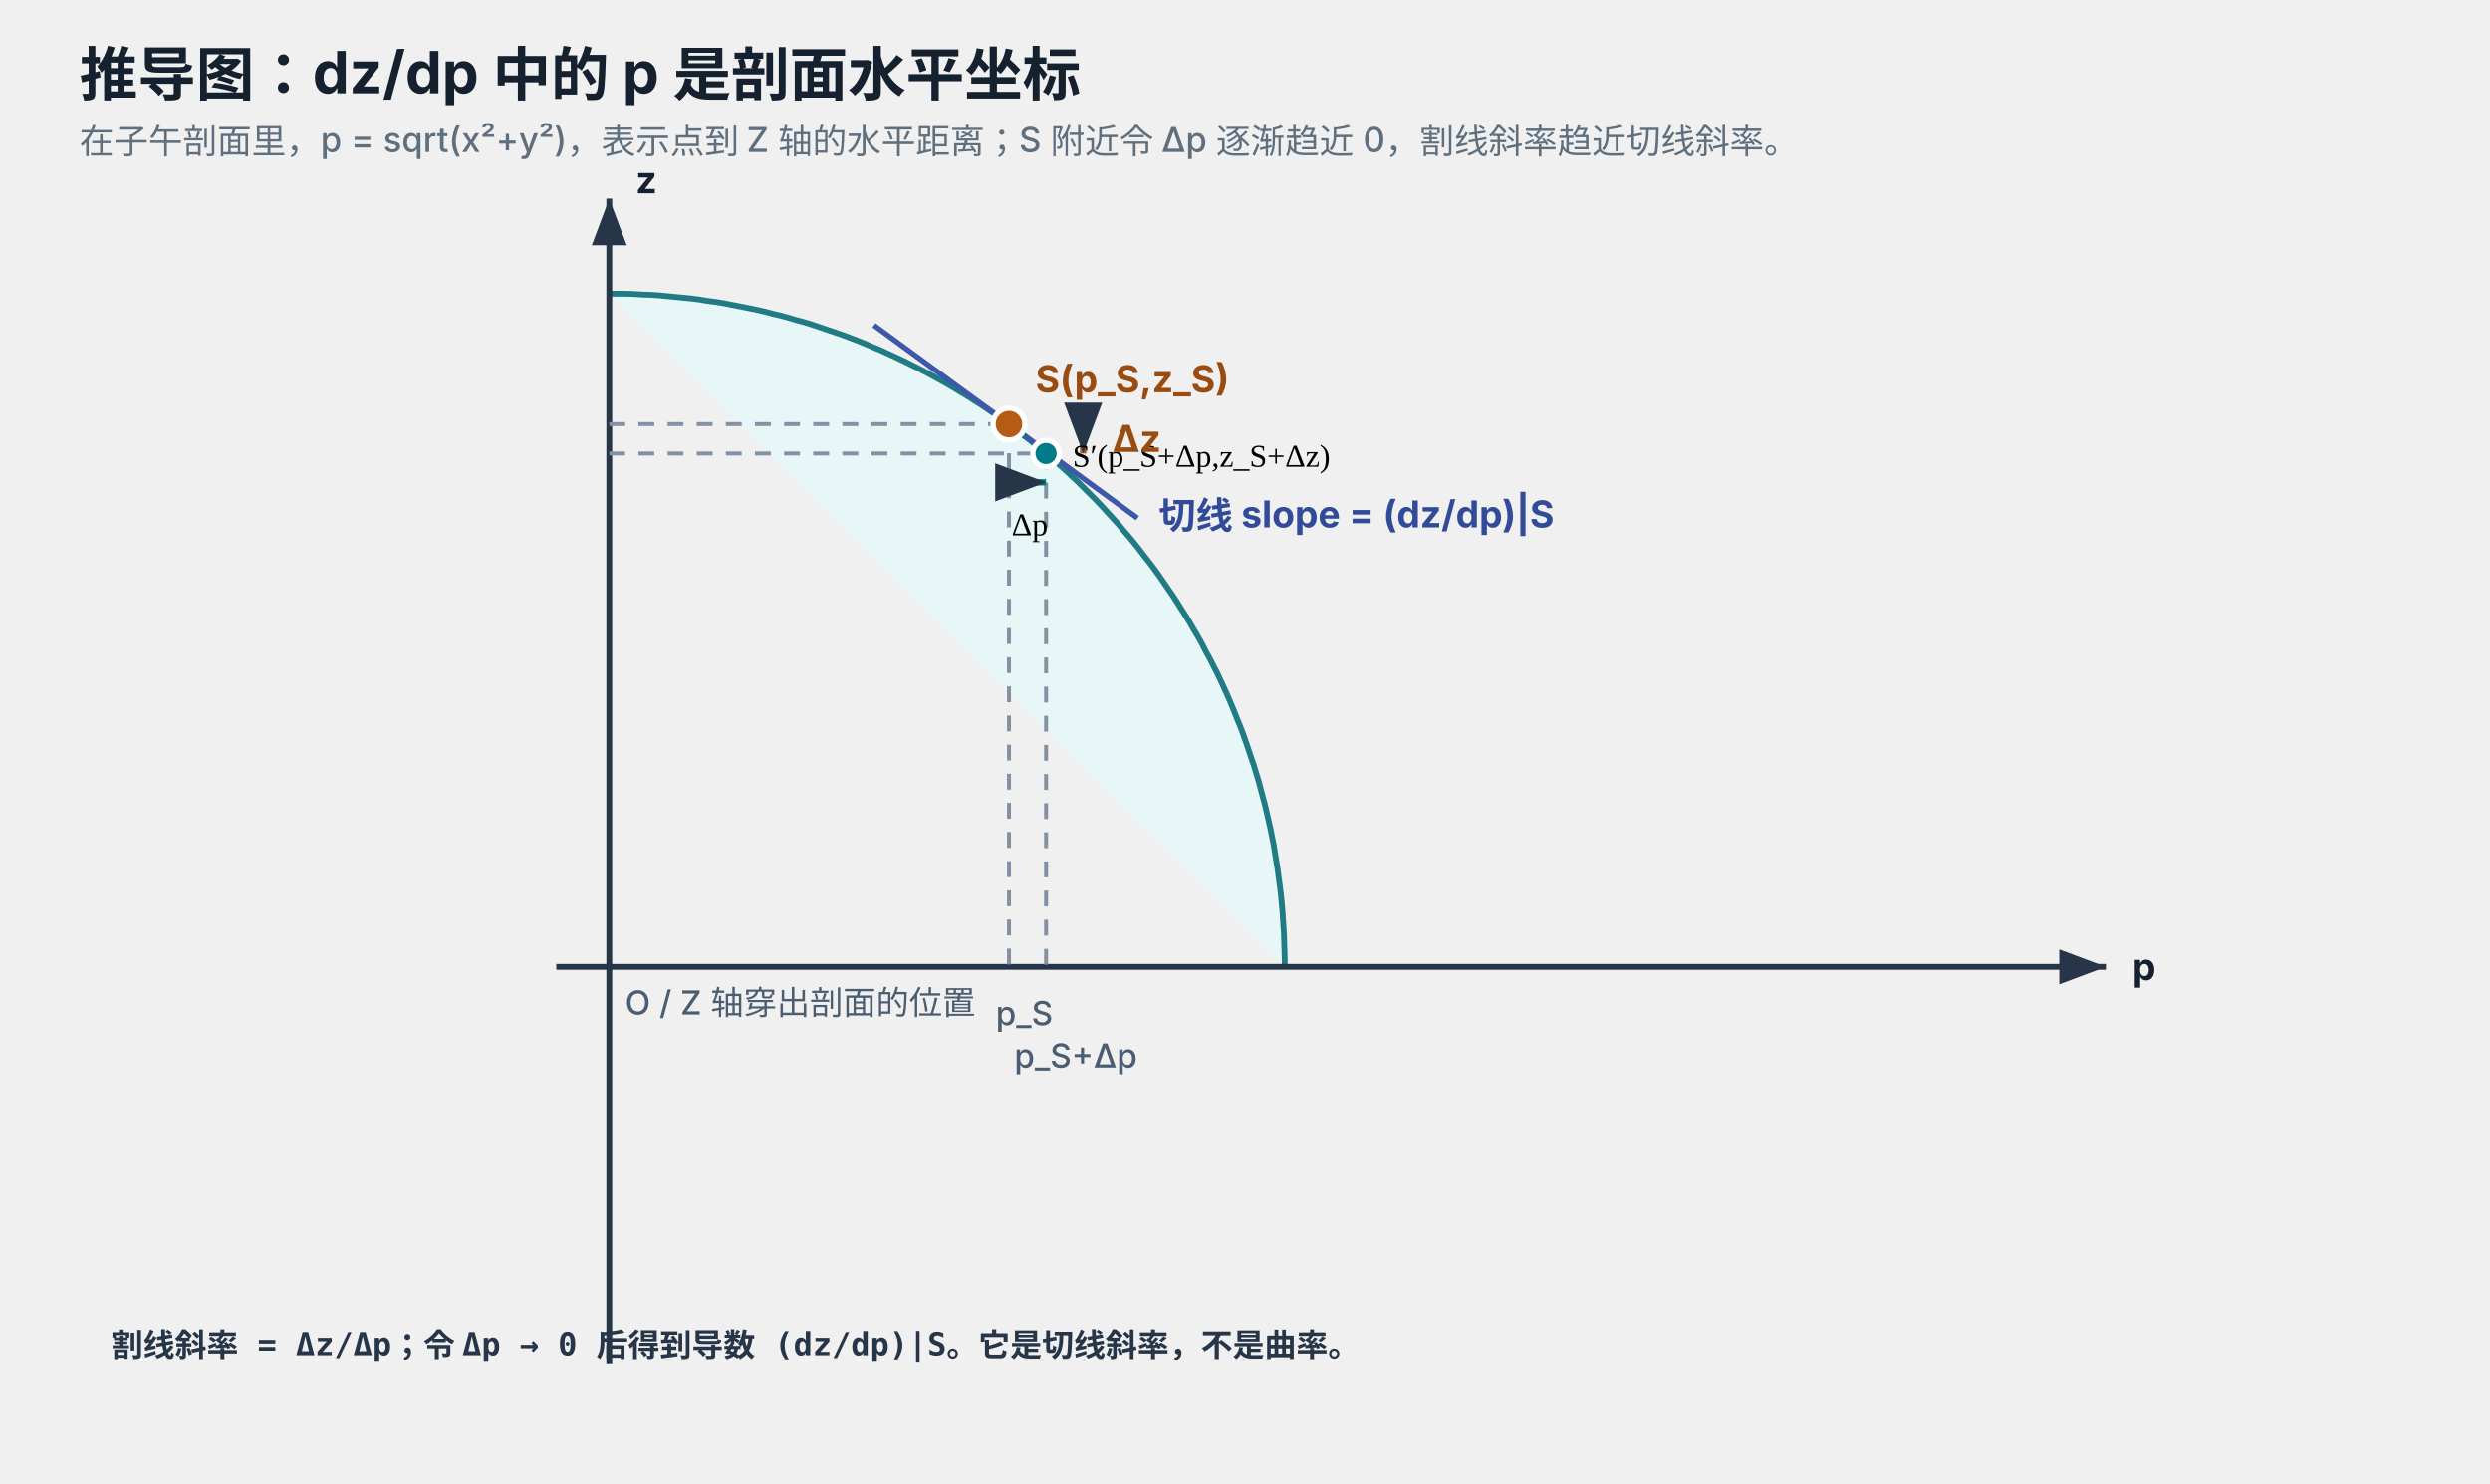
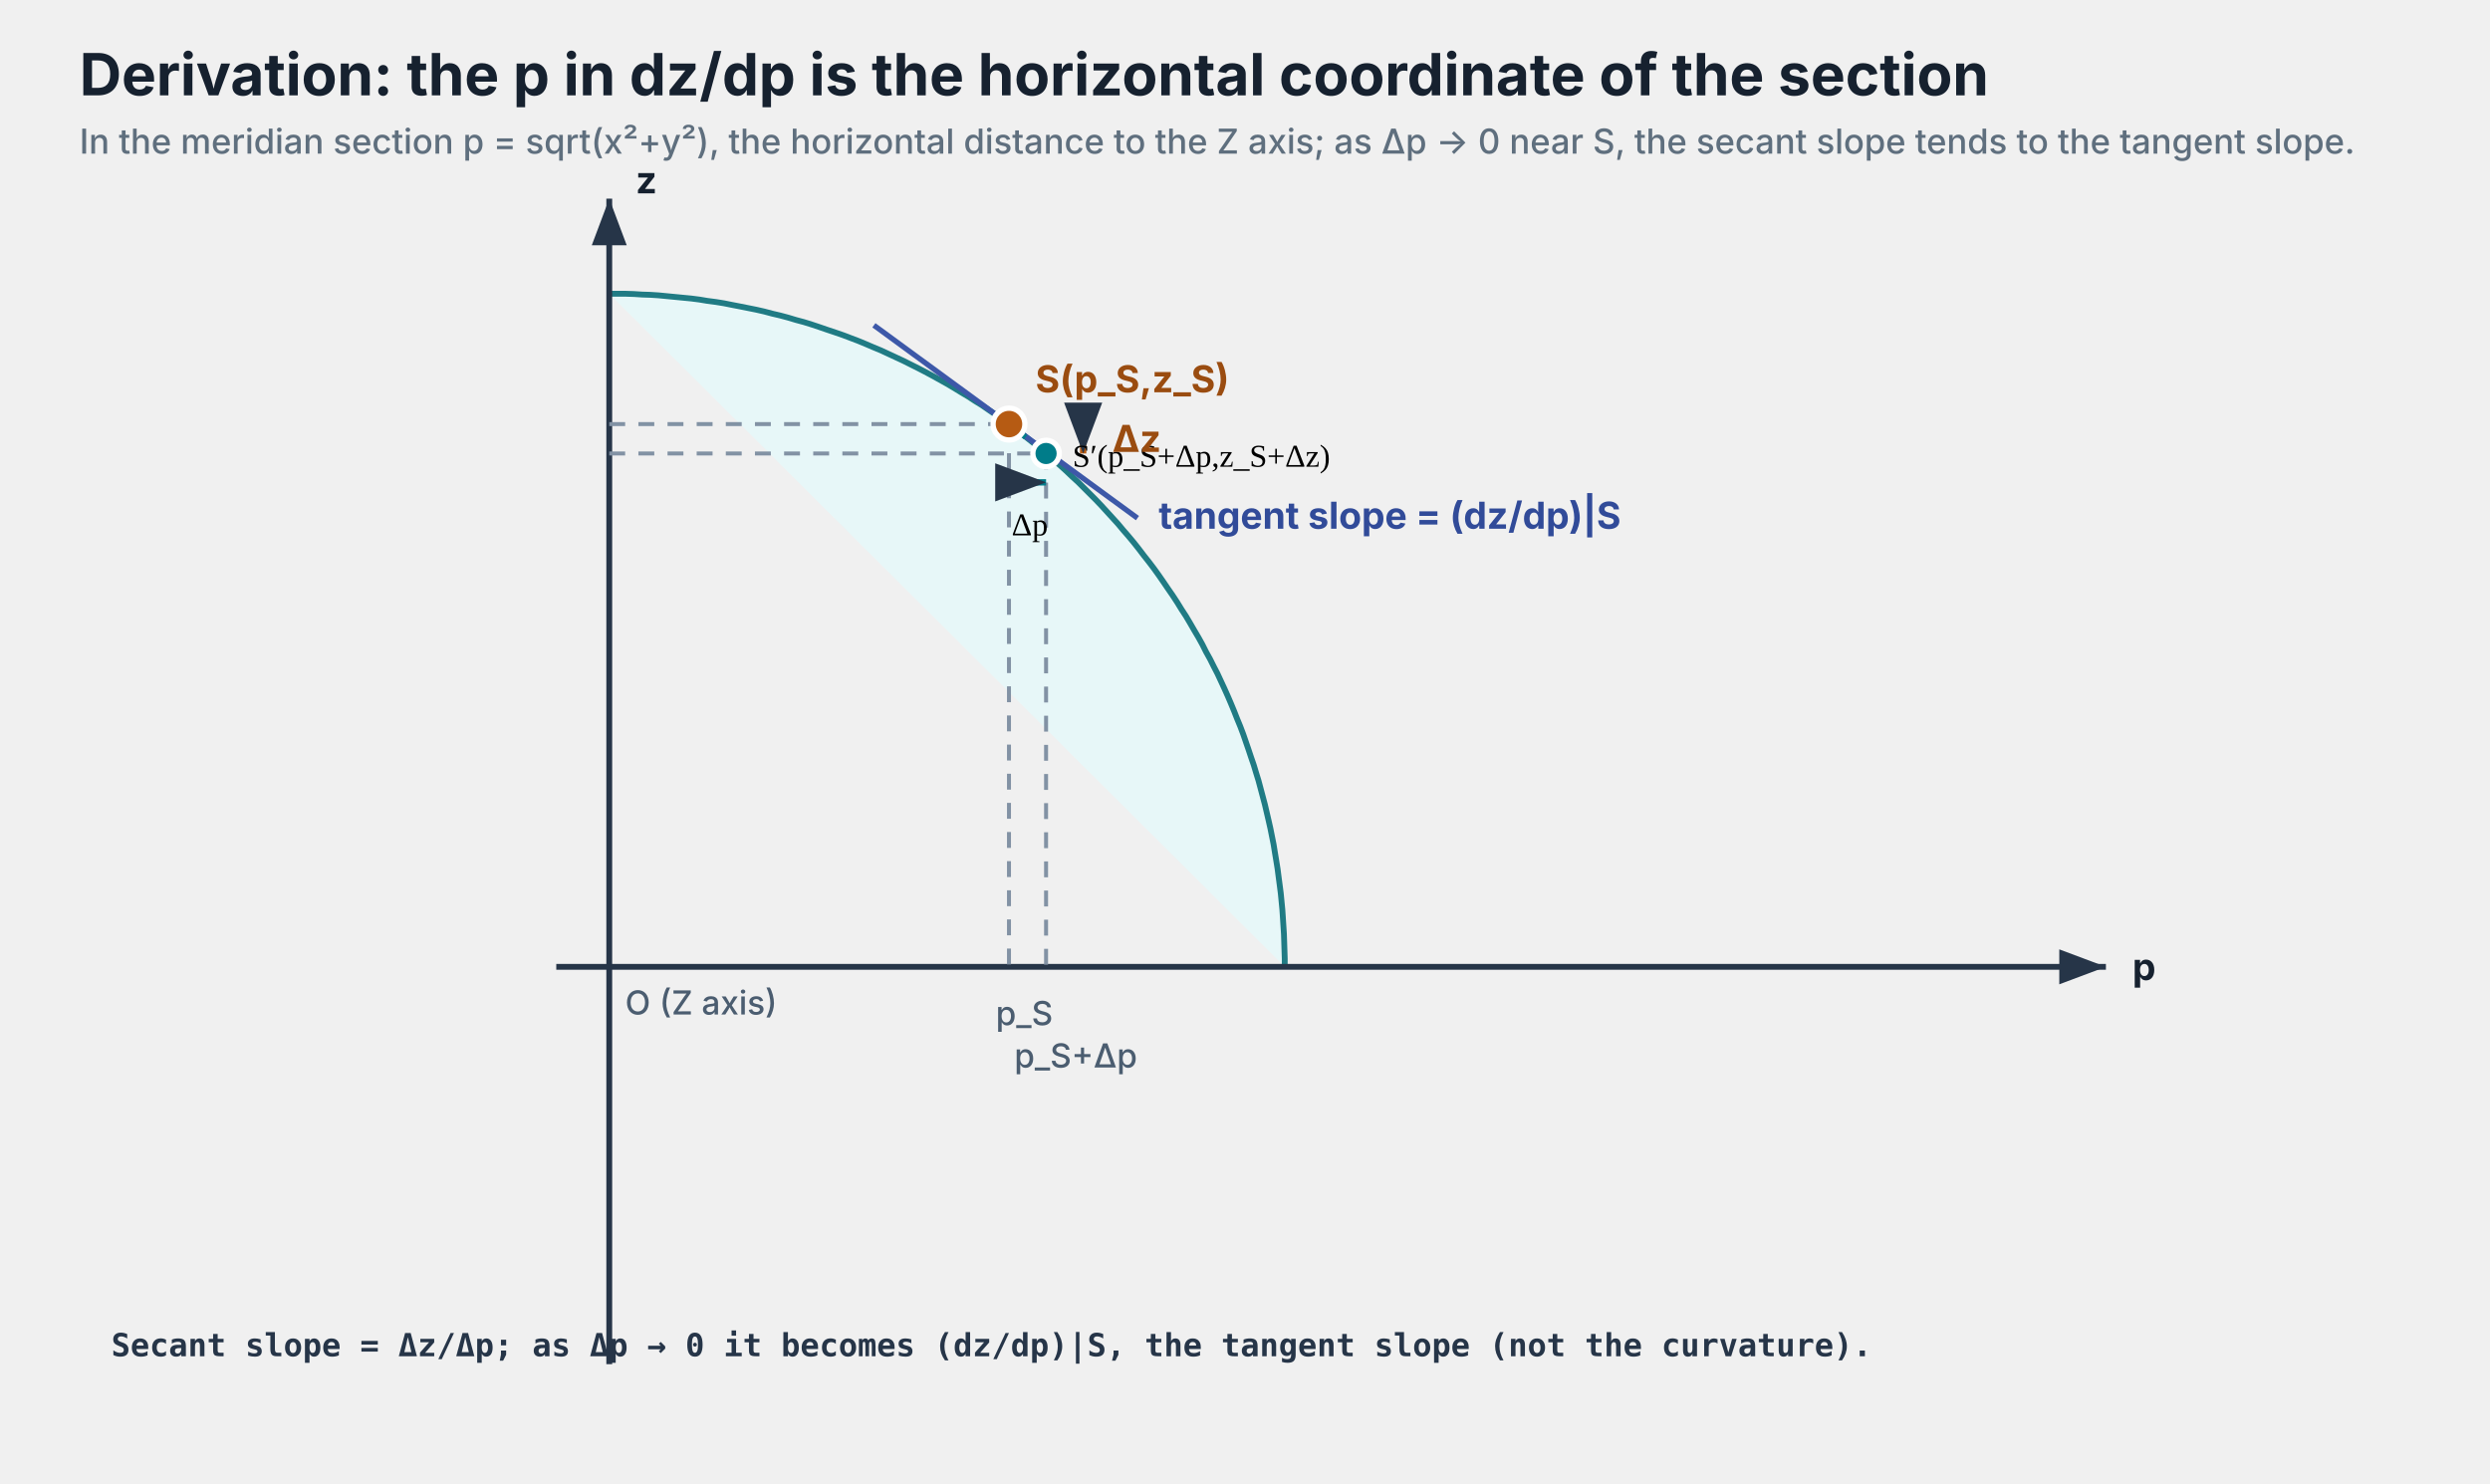
<svg xmlns="http://www.w3.org/2000/svg" viewBox="0 0 940 560" role="img" aria-labelledby="title">
  <defs>
    <marker id="arrow" markerWidth="10" markerHeight="10" refX="8" refY="3" orient="auto" markerUnits="strokeWidth">
      <path d="M0,0 L8,3 L0,6 Z" fill="#263548" />
    </marker>
  </defs>
  <style>
svg { background: linear-gradient(180deg, #fbfdff 0%, #f3f7fa 100%); }
.title { fill: #16212f; font: 700 22px -apple-system, BlinkMacSystemFont, "Segoe UI", sans-serif; }
.subtitle { fill: #5f6f7e; font: 500 13px -apple-system, BlinkMacSystemFont, "Segoe UI", sans-serif; }
.axis { stroke: #263548; stroke-width: 2.2; marker-end: url(#arrow); }
.ellipse { fill: #e7f7f8; stroke: #207b84; stroke-width: 2.2; }
.helper { stroke: #8292a4; stroke-width: 1.5; stroke-dasharray: 6 5; fill: none; }
.normal { stroke: #b65b13; stroke-width: 2.7; marker-end: url(#arrow); }
.radius { stroke: #3d58a8; stroke-width: 2.4; marker-end: url(#arrow); }
.tangent { stroke: #3d58a8; stroke-width: 2.0; }
.point { fill: #007c89; stroke: white; stroke-width: 2.0; }
.surface { fill: #b65b13; stroke: white; stroke-width: 2.0; }
.label { fill: #16212f; font: 650 14px -apple-system, BlinkMacSystemFont, "Segoe UI", sans-serif; }
.small { fill: #4b5d70; font: 500 12.5px -apple-system, BlinkMacSystemFont, "Segoe UI", sans-serif; }
.orange { fill: #9a4c10; font: 650 14px -apple-system, BlinkMacSystemFont, "Segoe UI", sans-serif; }
.indigo { fill: #314b99; font: 650 14px -apple-system, BlinkMacSystemFont, "Segoe UI", sans-serif; }
.formula { fill: #263548; font: 600 12px ui-monospace, SFMono-Regular, Menlo, Consolas, monospace; }
</style>
  <style>
.secant { stroke: #007c89; stroke-width: 2.0; stroke-dasharray: 8 5; }
.delta { stroke: #007c89; stroke-width: 2.4; marker-end: url(#arrow); }
.delta-z { stroke: #b65b13; stroke-width: 2.4; marker-end: url(#arrow); }
</style>
-   <text class="title" x="30" y="36">推导图：dz/dp 中的 p 是剖面水平坐标</text>
-   <text class="subtitle" x="30" y="58">在子午剖面里，p = sqrt(x²+y²)，表示点到 Z 轴的水平距离；S 附近令 Δp 逐渐趋近 0，割线斜率趋近切线斜率。</text>
+   <text class="title" x="30" y="36">Derivation: the p in dz/dp is the horizontal coordinate of the section</text>
+   <text class="subtitle" x="30" y="58">In the meridian section p = sqrt(x²+y²), the horizontal distance to the Z axis; as Δp → 0 near S, the secant slope tends to the tangent slope.</text>
  <polyline class="ellipse" fill="none" points="485.0,365.0 485.0,361.9 484.9,358.8 484.8,355.7 484.7,352.6 484.5,349.5 484.3,346.4 484.1,343.4 483.8,340.3 483.5,337.2 483.1,334.1 482.7,331.1 482.3,328.0 481.8,324.9 481.3,321.9 480.8,318.8 480.2,315.8 479.6,312.8 478.9,309.7 478.2,306.7 477.5,303.7 476.7,300.7 475.9,297.7 475.1,294.7 474.2,291.8 473.3,288.8 472.3,285.9 471.3,282.9 470.3,280.0 469.3,277.1 468.2,274.2 467.0,271.3 465.9,268.5 464.7,265.6 463.5,262.8 462.2,259.9 460.9,257.1 459.6,254.3 458.2,251.6 456.8,248.8 455.3,246.1 453.9,243.3 452.4,240.6 450.8,237.9 449.3,235.3 447.7,232.6 446.0,230.0 444.4,227.4 442.7,224.8 440.9,222.2 439.2,219.7 437.4,217.1 435.6,214.6 433.7,212.1 431.8,209.7 429.9,207.2 428.0,204.8 426.0,202.4 424.0,200.1 422.0,197.7 419.9,195.4 417.8,193.1 415.7,190.8 413.6,188.6 411.4,186.4 409.2,184.2 407.0,182.0 404.7,179.9 402.5,177.8 400.2,175.7 397.8,173.7 395.5,171.6 393.1,169.7 390.7,167.7 388.3,165.8 385.8,163.8 383.4,162.0 380.9,160.1 378.4,158.3 375.8,156.5 373.3,154.8 370.7,153.0 368.1,151.4 365.5,149.7 362.8,148.1 360.2,146.5 357.5,144.9 354.8,143.4 352.1,141.9 349.3,140.4 346.6,139.0 343.8,137.6 341.0,136.2 338.2,134.9 335.4,133.6 332.6,132.3 329.7,131.1 326.9,129.9 324.0,128.7 321.1,127.6 318.2,126.5 315.3,125.5 312.3,124.5 309.4,123.5 306.4,122.5 303.5,121.6 300.5,120.8 297.5,119.9 294.5,119.1 291.5,118.4 288.5,117.6 285.4,116.9 282.4,116.3 279.4,115.7 276.3,115.1 273.3,114.5 270.2,114.0 267.1,113.6 264.1,113.1 261.0,112.7 257.9,112.4 254.8,112.1 251.7,111.8 248.6,111.5 245.5,111.3 242.4,111.2 239.3,111.0 236.2,110.9 233.1,110.9 230.0,110.9" />
  <line class="axis" x1="230" y1="515" x2="230" y2="75" />
  <line class="axis" x1="210" y1="365" x2="795" y2="365" />
  <line class="helper" x1="380.9" y1="160.1" x2="380.9" y2="365.0" />
  <line class="helper" x1="394.9" y1="171.2" x2="394.9" y2="365.0" />
  <line class="helper" x1="230.0" y1="160.1" x2="380.9" y2="160.1" />
  <line class="helper" x1="230.0" y1="171.2" x2="394.9" y2="171.2" />
  <line class="tangent" x1="329.9" y1="122.8" x2="429.4" y2="195.6" />
  <line class="secant" x1="380.9" y1="160.1" x2="394.9" y2="171.2" />
  <line class="delta" x1="380.9" y1="182.1" x2="394.9" y2="182.1" />
  <line class="delta-z" x1="408.9" y1="160.1" x2="408.9" y2="171.2" />
  <circle class="surface" cx="380.9" cy="160.1" r="6" />
  <circle class="point" cx="394.9" cy="171.2" r="5" />
  <text class="label" x="805" y="370">p</text>
  <text class="label" x="240" y="73">z</text>
-   <text class="small" x="236" y="383">O / Z 轴穿出剖面的位置</text>
+   <text class="small" x="236" y="383">O (Z axis)</text>
  <text class="orange" x="390.9" y="148.1">S(p_S,z_S)</text>
  <text class="teal" x="404.9" y="176.2">S′(p_S+Δp,z_S+Δz)</text>
  <text class="small" x="375.9" y="387.0">p_S</text>
  <text class="small" x="382.9" y="403.0">p_S+Δp</text>
  <text class="teal" x="381.9" y="202.1">Δp</text>
  <text class="orange" x="419.9" y="170.6">Δz</text>
-   <text class="indigo" x="437.4" y="199.6">切线 slope = (dz/dp)|S</text>
-   <text class="formula" x="42" y="512">割线斜率 = Δz/Δp；令 Δp → 0 后得到导数 (dz/dp)|S。它是切线斜率，不是曲率。</text>
+   <text class="indigo" x="437.4" y="199.6">tangent slope = (dz/dp)|S</text>
+   <text class="formula" x="42" y="512">Secant slope = Δz/Δp; as Δp → 0 it becomes (dz/dp)|S, the tangent slope (not the curvature).</text>
</svg>
